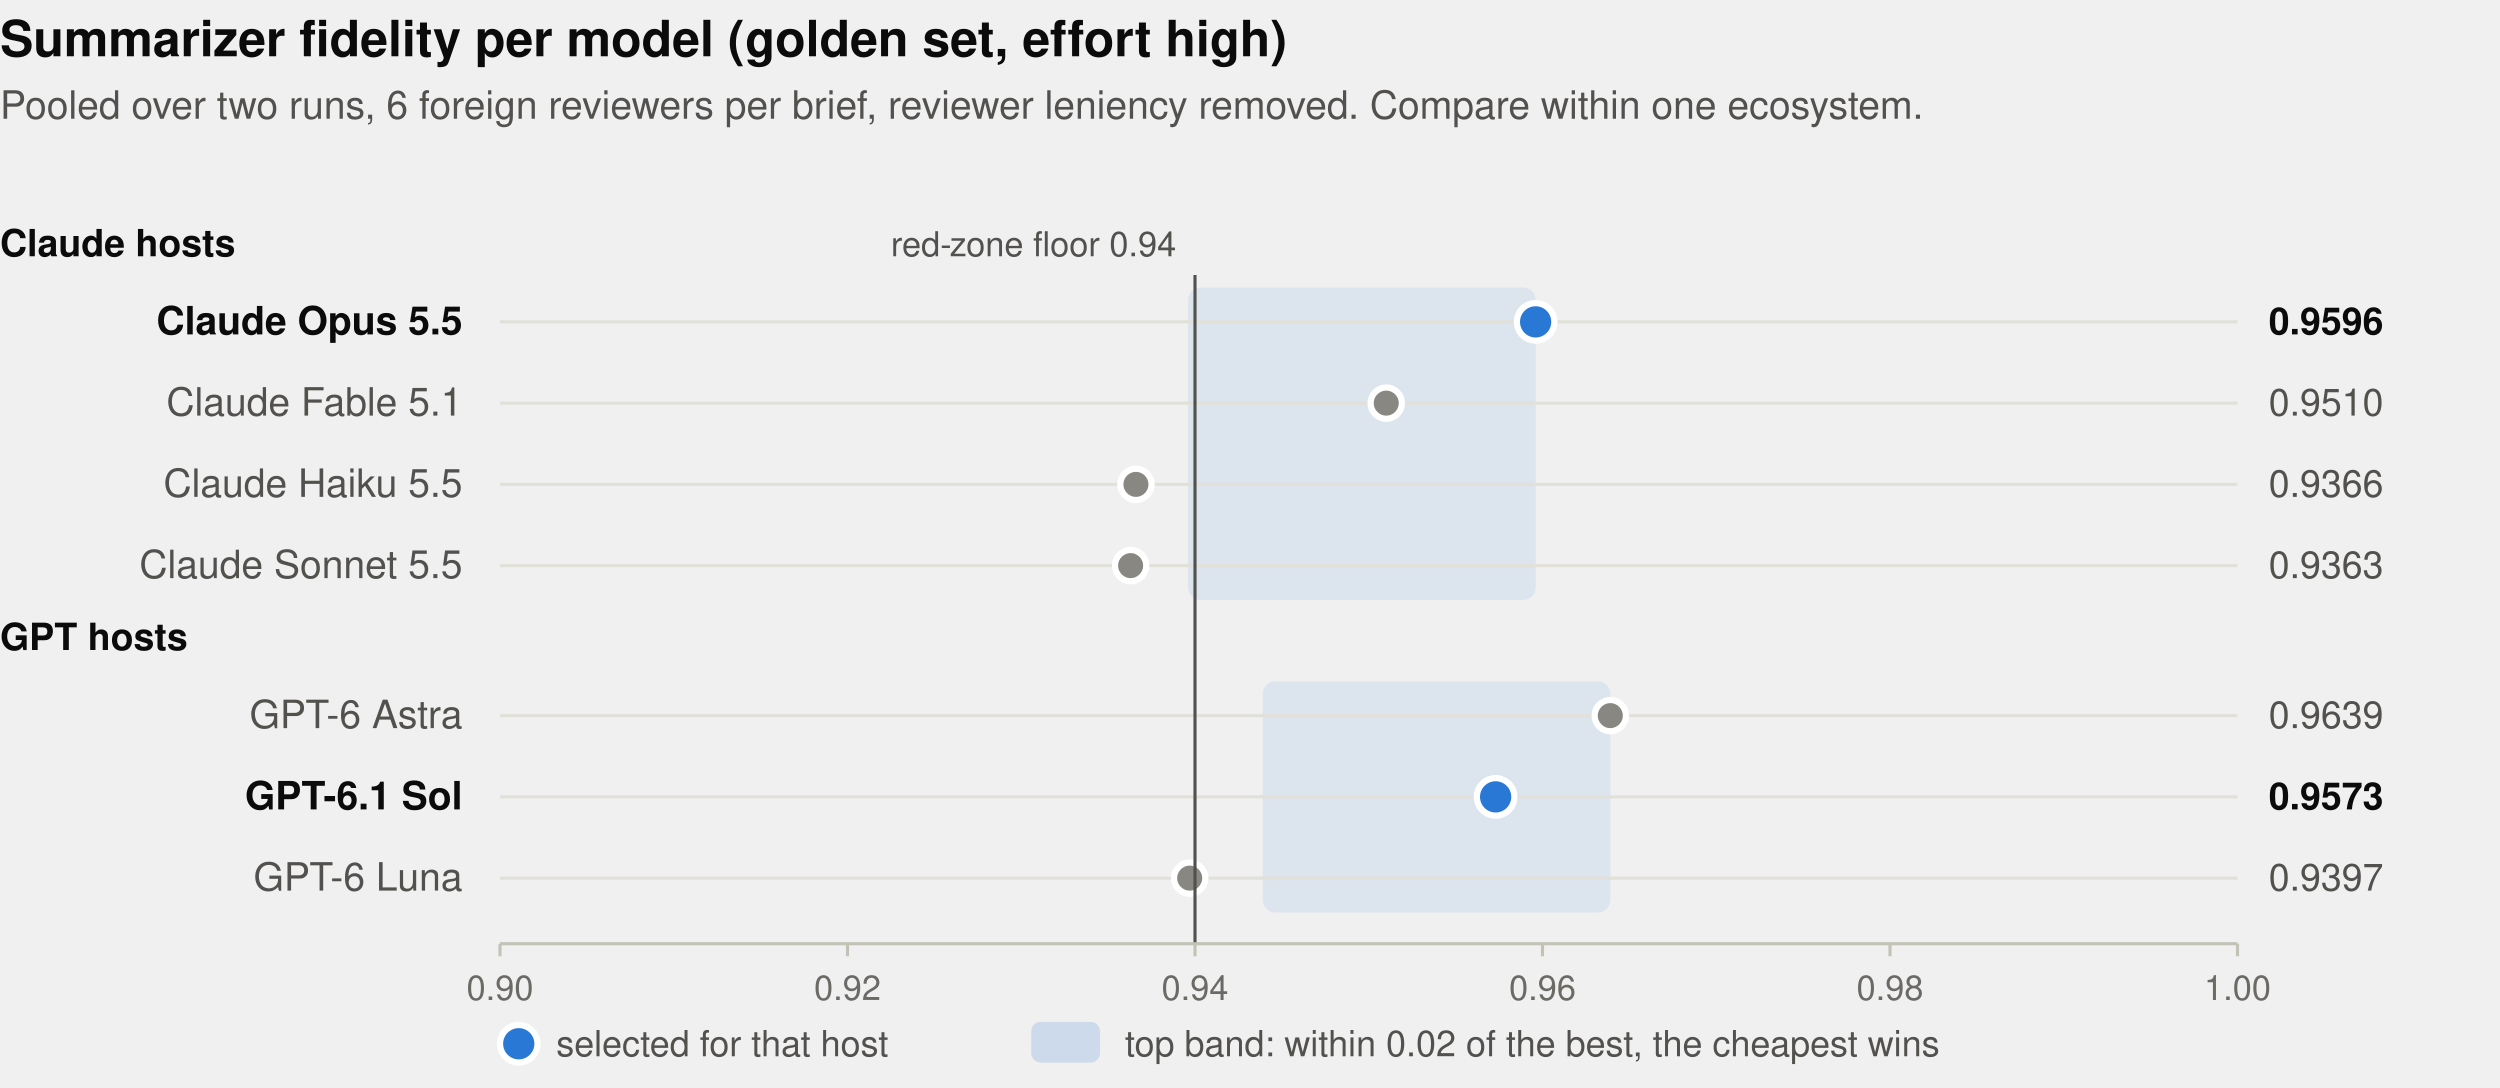
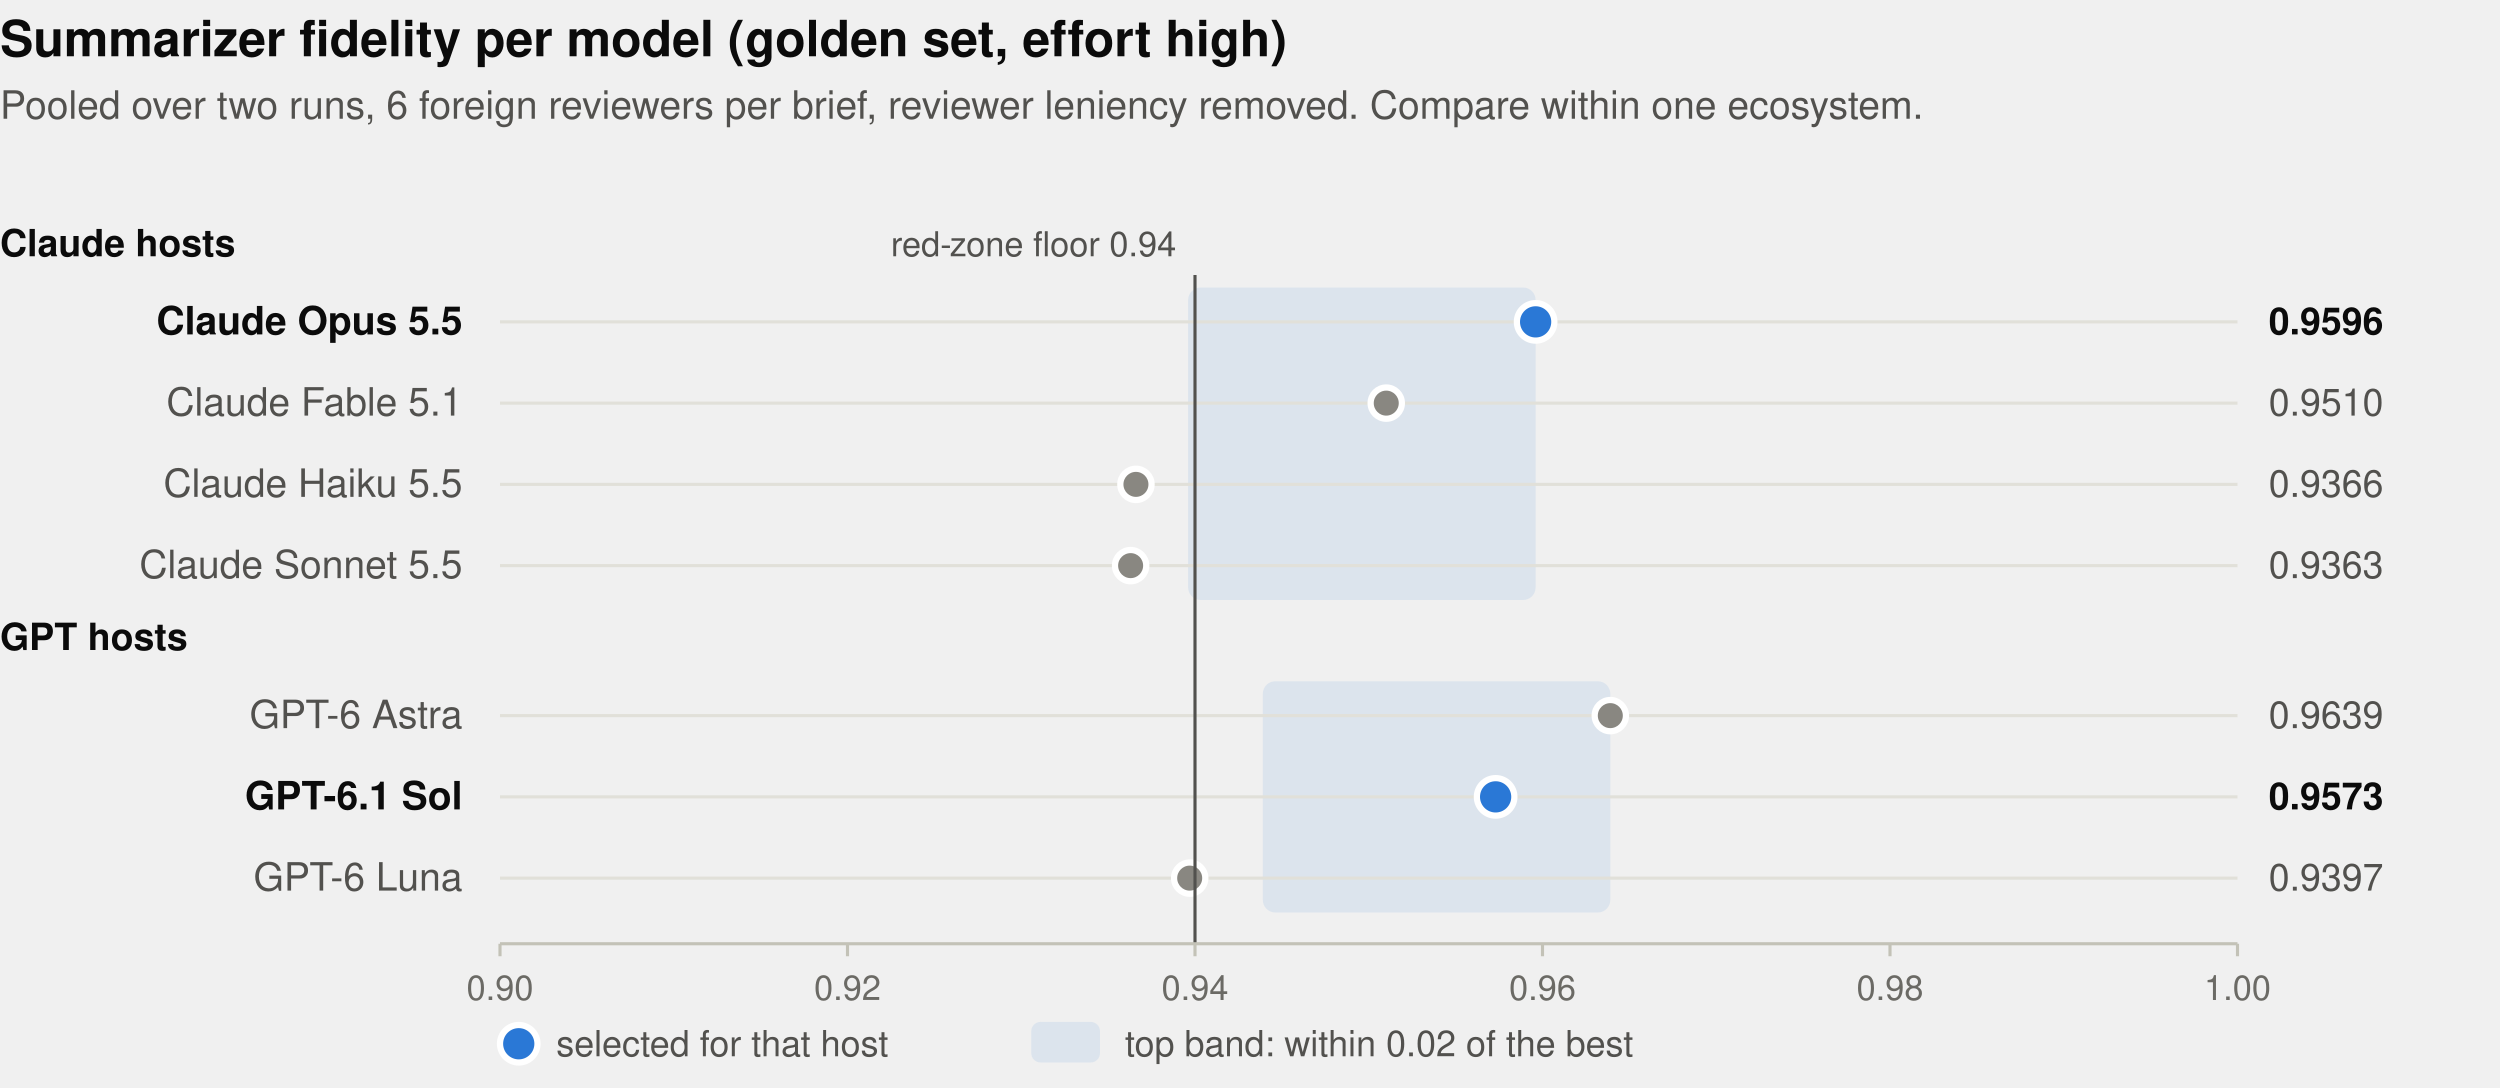
<svg xmlns="http://www.w3.org/2000/svg" width="800" height="348" viewBox="0 0 800 348" role="img" aria-labelledby="t d" font-family="system-ui, -apple-system, 'Segoe UI', Helvetica, Arial, sans-serif">
  <text x="0.0" y="18.0" font-size="16" fill="#0b0b0b" text-anchor="start" font-weight="600">Summarizer fidelity per model (golden set, effort high)</text>
  <text x="0.0" y="38.0" font-size="12.5" fill="#52514e" text-anchor="start" font-weight="400">Pooled over two runs, 6 foreign reviewers per brief, reviewer leniency removed. Compare within one ecosystem.</text>
  <text x="0.0" y="82.0" font-size="12" fill="#0b0b0b" text-anchor="start" font-weight="600">Claude hosts</text>
  <rect x="380.2" y="92.0" width="111.2" height="100.0" fill="#2a78d6" fill-opacity="0.10" rx="4" />
  <line x1="160" y1="103.0" x2="716" y2="103.0" stroke="#e1e0d9" stroke-width="1" />
  <text x="148.0" y="107.0" font-size="12.5" fill="#0b0b0b" text-anchor="end" font-weight="600">Claude Opus 5.5</text>
  <circle cx="491.4" cy="103.0" r="6" fill="#2a78d6" stroke="#ffffff" stroke-width="2" />
  <text x="726.0" y="107.0" font-size="12" fill="#0b0b0b" text-anchor="start" font-weight="600" style="font-variant-numeric:tabular-nums">0.9596</text>
  <line x1="160" y1="129.0" x2="716" y2="129.0" stroke="#e1e0d9" stroke-width="1" />
  <text x="148.0" y="133.0" font-size="12.5" fill="#52514e" text-anchor="end" font-weight="400">Claude Fable 5.1</text>
  <circle cx="443.6" cy="129.0" r="5" fill="#898781" stroke="#ffffff" stroke-width="2" />
  <text x="726.0" y="133.0" font-size="12" fill="#52514e" text-anchor="start" font-weight="400" style="font-variant-numeric:tabular-nums">0.9510</text>
  <line x1="160" y1="155.0" x2="716" y2="155.0" stroke="#e1e0d9" stroke-width="1" />
  <text x="148.0" y="159.0" font-size="12.5" fill="#52514e" text-anchor="end" font-weight="400">Claude Haiku 5.5</text>
  <circle cx="363.5" cy="155.0" r="5" fill="#898781" stroke="#ffffff" stroke-width="2" />
  <text x="726.0" y="159.0" font-size="12" fill="#52514e" text-anchor="start" font-weight="400" style="font-variant-numeric:tabular-nums">0.9366</text>
  <line x1="160" y1="181.0" x2="716" y2="181.0" stroke="#e1e0d9" stroke-width="1" />
  <text x="148.0" y="185.0" font-size="12.5" fill="#52514e" text-anchor="end" font-weight="400">Claude Sonnet 5.5</text>
  <circle cx="361.8" cy="181.0" r="5" fill="#898781" stroke="#ffffff" stroke-width="2" />
  <text x="726.0" y="185.0" font-size="12" fill="#52514e" text-anchor="start" font-weight="400" style="font-variant-numeric:tabular-nums">0.9363</text>
  <text x="0.0" y="208.0" font-size="12" fill="#0b0b0b" text-anchor="start" font-weight="600">GPT hosts</text>
  <rect x="404.1" y="218.0" width="111.2" height="74.0" fill="#2a78d6" fill-opacity="0.10" rx="4" />
  <line x1="160" y1="229.0" x2="716" y2="229.0" stroke="#e1e0d9" stroke-width="1" />
  <text x="148.0" y="233.0" font-size="12.5" fill="#52514e" text-anchor="end" font-weight="400">GPT-6 Astra</text>
  <circle cx="515.3" cy="229.0" r="5" fill="#898781" stroke="#ffffff" stroke-width="2" />
  <text x="726.0" y="233.0" font-size="12" fill="#52514e" text-anchor="start" font-weight="400" style="font-variant-numeric:tabular-nums">0.9639</text>
  <line x1="160" y1="255.0" x2="716" y2="255.0" stroke="#e1e0d9" stroke-width="1" />
  <text x="148.0" y="259.0" font-size="12.5" fill="#0b0b0b" text-anchor="end" font-weight="600">GPT-6.1 Sol</text>
  <circle cx="478.6" cy="255.0" r="6" fill="#2a78d6" stroke="#ffffff" stroke-width="2" />
  <text x="726.0" y="259.0" font-size="12" fill="#0b0b0b" text-anchor="start" font-weight="600" style="font-variant-numeric:tabular-nums">0.9573</text>
  <line x1="160" y1="281.0" x2="716" y2="281.0" stroke="#e1e0d9" stroke-width="1" />
  <text x="148.0" y="285.0" font-size="12.5" fill="#52514e" text-anchor="end" font-weight="400">GPT-6 Luna</text>
  <circle cx="380.7" cy="281.0" r="5" fill="#898781" stroke="#ffffff" stroke-width="2" />
  <text x="726.0" y="285.0" font-size="12" fill="#52514e" text-anchor="start" font-weight="400" style="font-variant-numeric:tabular-nums">0.9397</text>
  <line x1="382.4" y1="88.0" x2="382.4" y2="302.0" stroke="#52514e" stroke-width="1" />
  <text x="376.4" y="82.0" font-size="11" fill="#52514e" text-anchor="end" font-weight="400">red-zone floor 0.94</text>
  <line x1="160" y1="302.0" x2="716" y2="302.0" stroke="#c3c2b7" stroke-width="1" />
  <line x1="160.0" y1="302.0" x2="160.0" y2="306.0" stroke="#c3c2b7" stroke-width="1" />
  <text x="160.0" y="320.0" font-size="11" fill="#6b6a65" text-anchor="middle" font-weight="400" style="font-variant-numeric:tabular-nums">0.90</text>
  <line x1="271.2" y1="302.0" x2="271.2" y2="306.0" stroke="#c3c2b7" stroke-width="1" />
  <text x="271.2" y="320.0" font-size="11" fill="#6b6a65" text-anchor="middle" font-weight="400" style="font-variant-numeric:tabular-nums">0.92</text>
  <line x1="382.4" y1="302.0" x2="382.4" y2="306.0" stroke="#c3c2b7" stroke-width="1" />
  <text x="382.4" y="320.0" font-size="11" fill="#6b6a65" text-anchor="middle" font-weight="400" style="font-variant-numeric:tabular-nums">0.94</text>
  <line x1="493.6" y1="302.0" x2="493.6" y2="306.0" stroke="#c3c2b7" stroke-width="1" />
  <text x="493.6" y="320.0" font-size="11" fill="#6b6a65" text-anchor="middle" font-weight="400" style="font-variant-numeric:tabular-nums">0.96</text>
  <line x1="604.8" y1="302.0" x2="604.8" y2="306.0" stroke="#c3c2b7" stroke-width="1" />
  <text x="604.8" y="320.0" font-size="11" fill="#6b6a65" text-anchor="middle" font-weight="400" style="font-variant-numeric:tabular-nums">0.98</text>
  <line x1="716.0" y1="302.0" x2="716.0" y2="306.0" stroke="#c3c2b7" stroke-width="1" />
  <text x="716.0" y="320.0" font-size="11" fill="#6b6a65" text-anchor="middle" font-weight="400" style="font-variant-numeric:tabular-nums">1.00</text>
  <circle cx="166" cy="334" r="6" fill="#2a78d6" stroke="#ffffff" stroke-width="2" />
  <text x="178.0" y="338.0" font-size="11.5" fill="#52514e" text-anchor="start" font-weight="400">selected for that host</text>
-   <rect x="330" y="327" width="22" height="13" rx="3" fill="#2a78d6" fill-opacity="0.18" />
-   <text x="360.0" y="338.0" font-size="11.5" fill="#52514e" text-anchor="start" font-weight="400">top band: within 0.02 of the best, the cheapest wins</text>
+   <rect x="330" y="327" width="22" height="13" rx="3" fill="#2a78d6" fill-opacity="0.10" />
+   <text x="360.0" y="338.0" font-size="11.5" fill="#52514e" text-anchor="start" font-weight="400">top band: within 0.02 of the best</text>
</svg>
